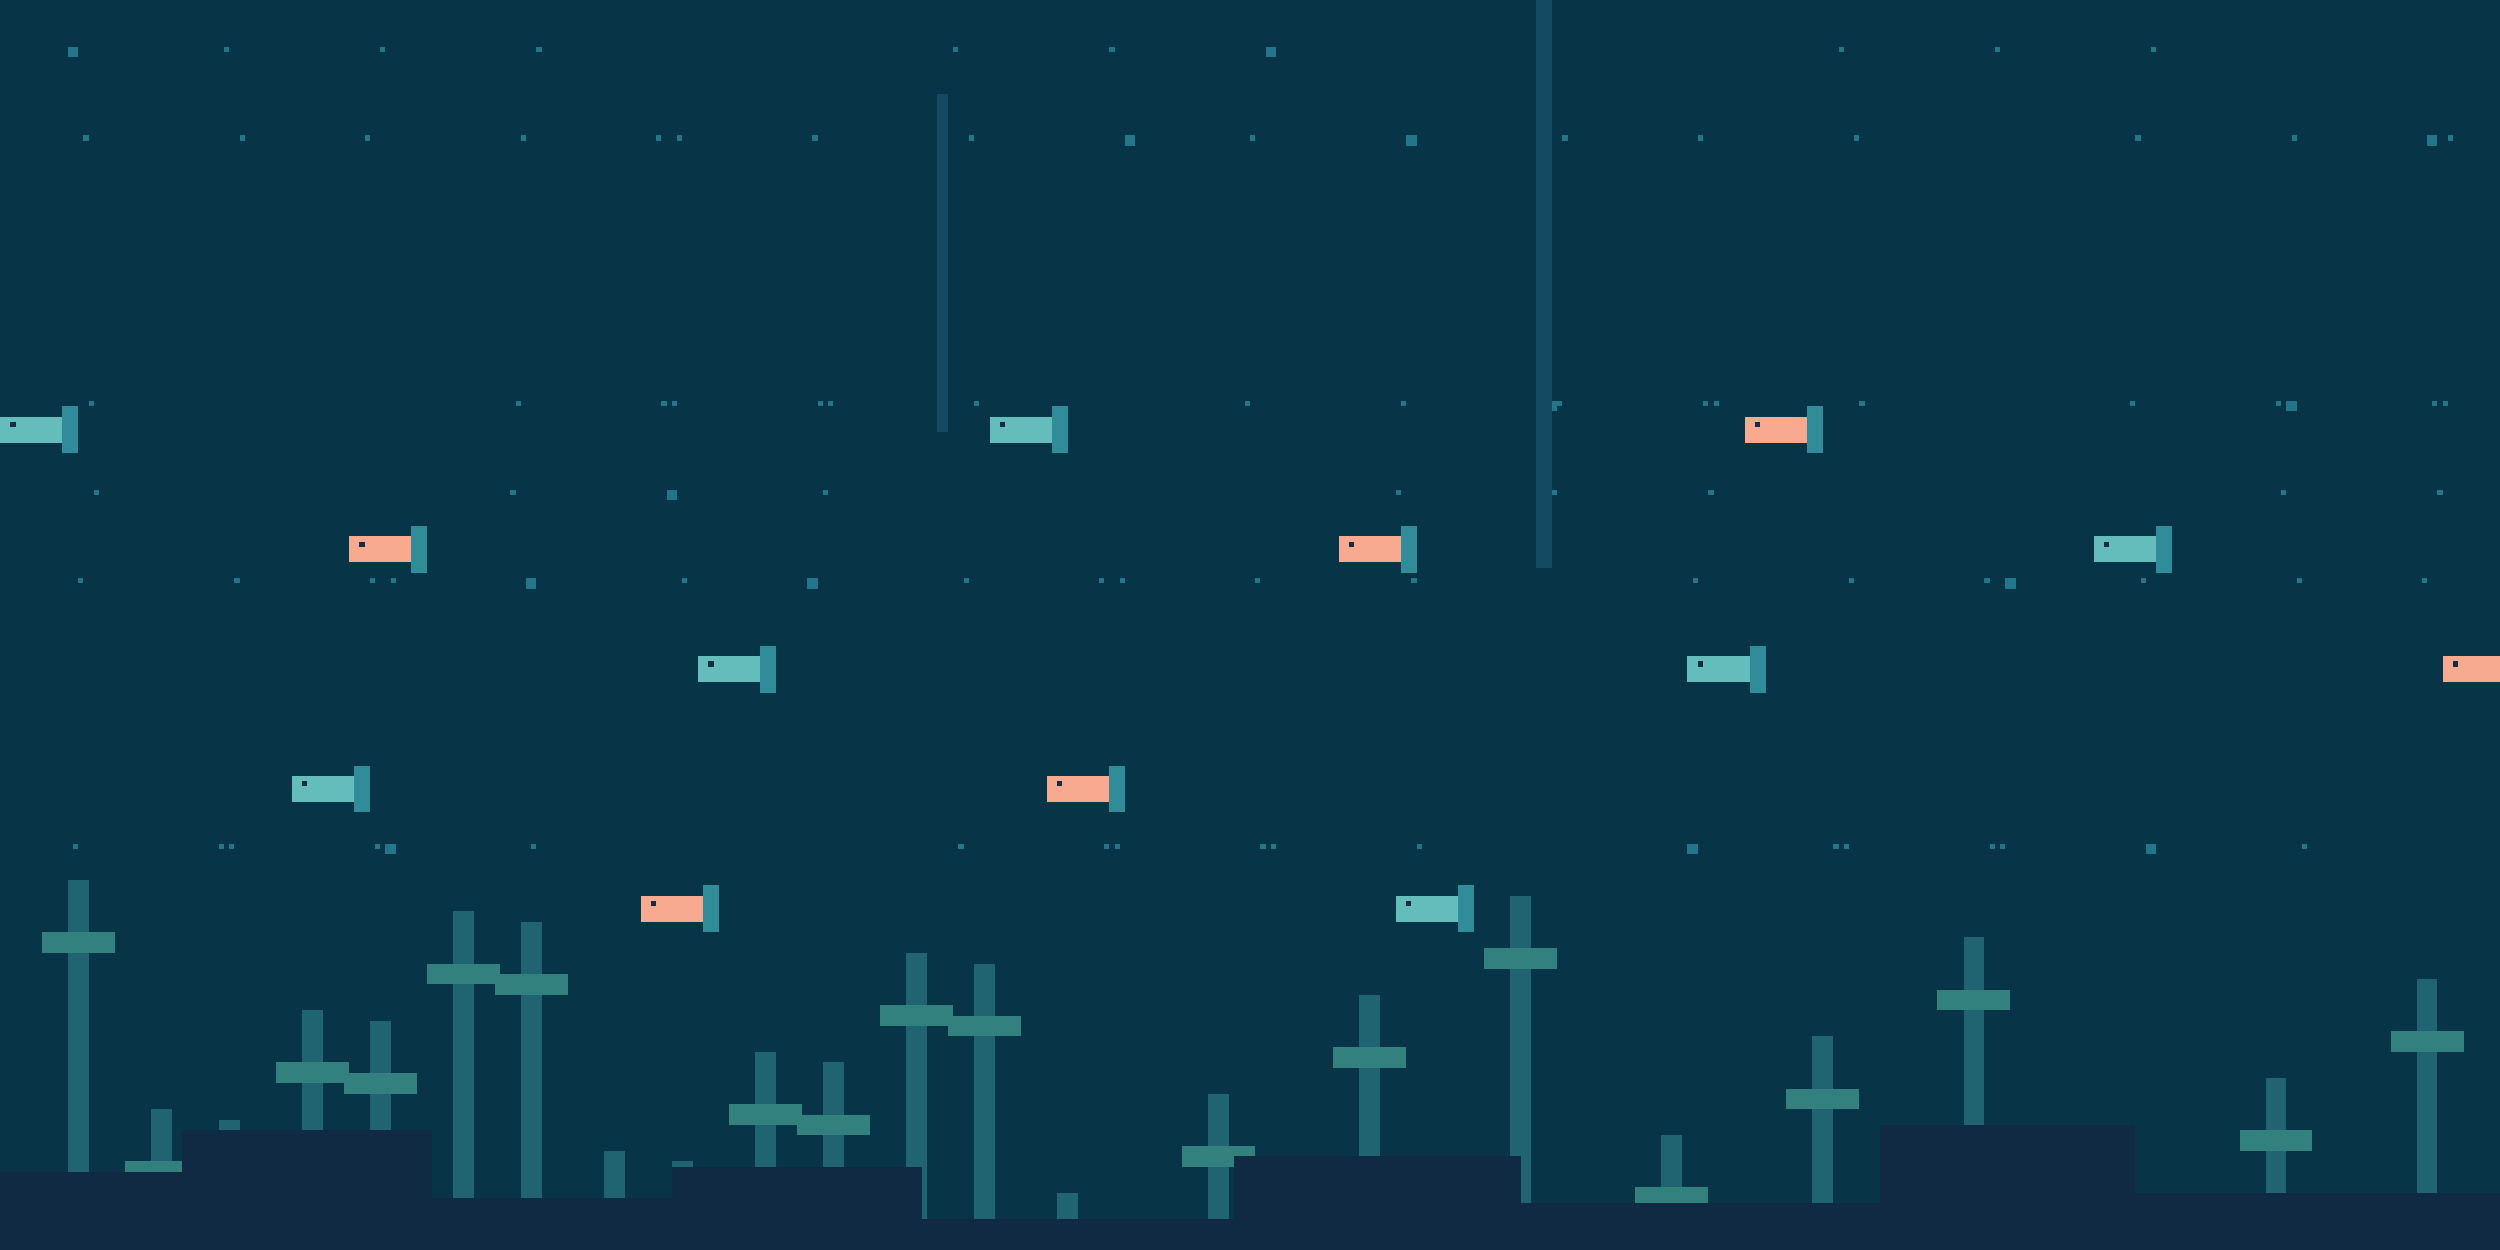
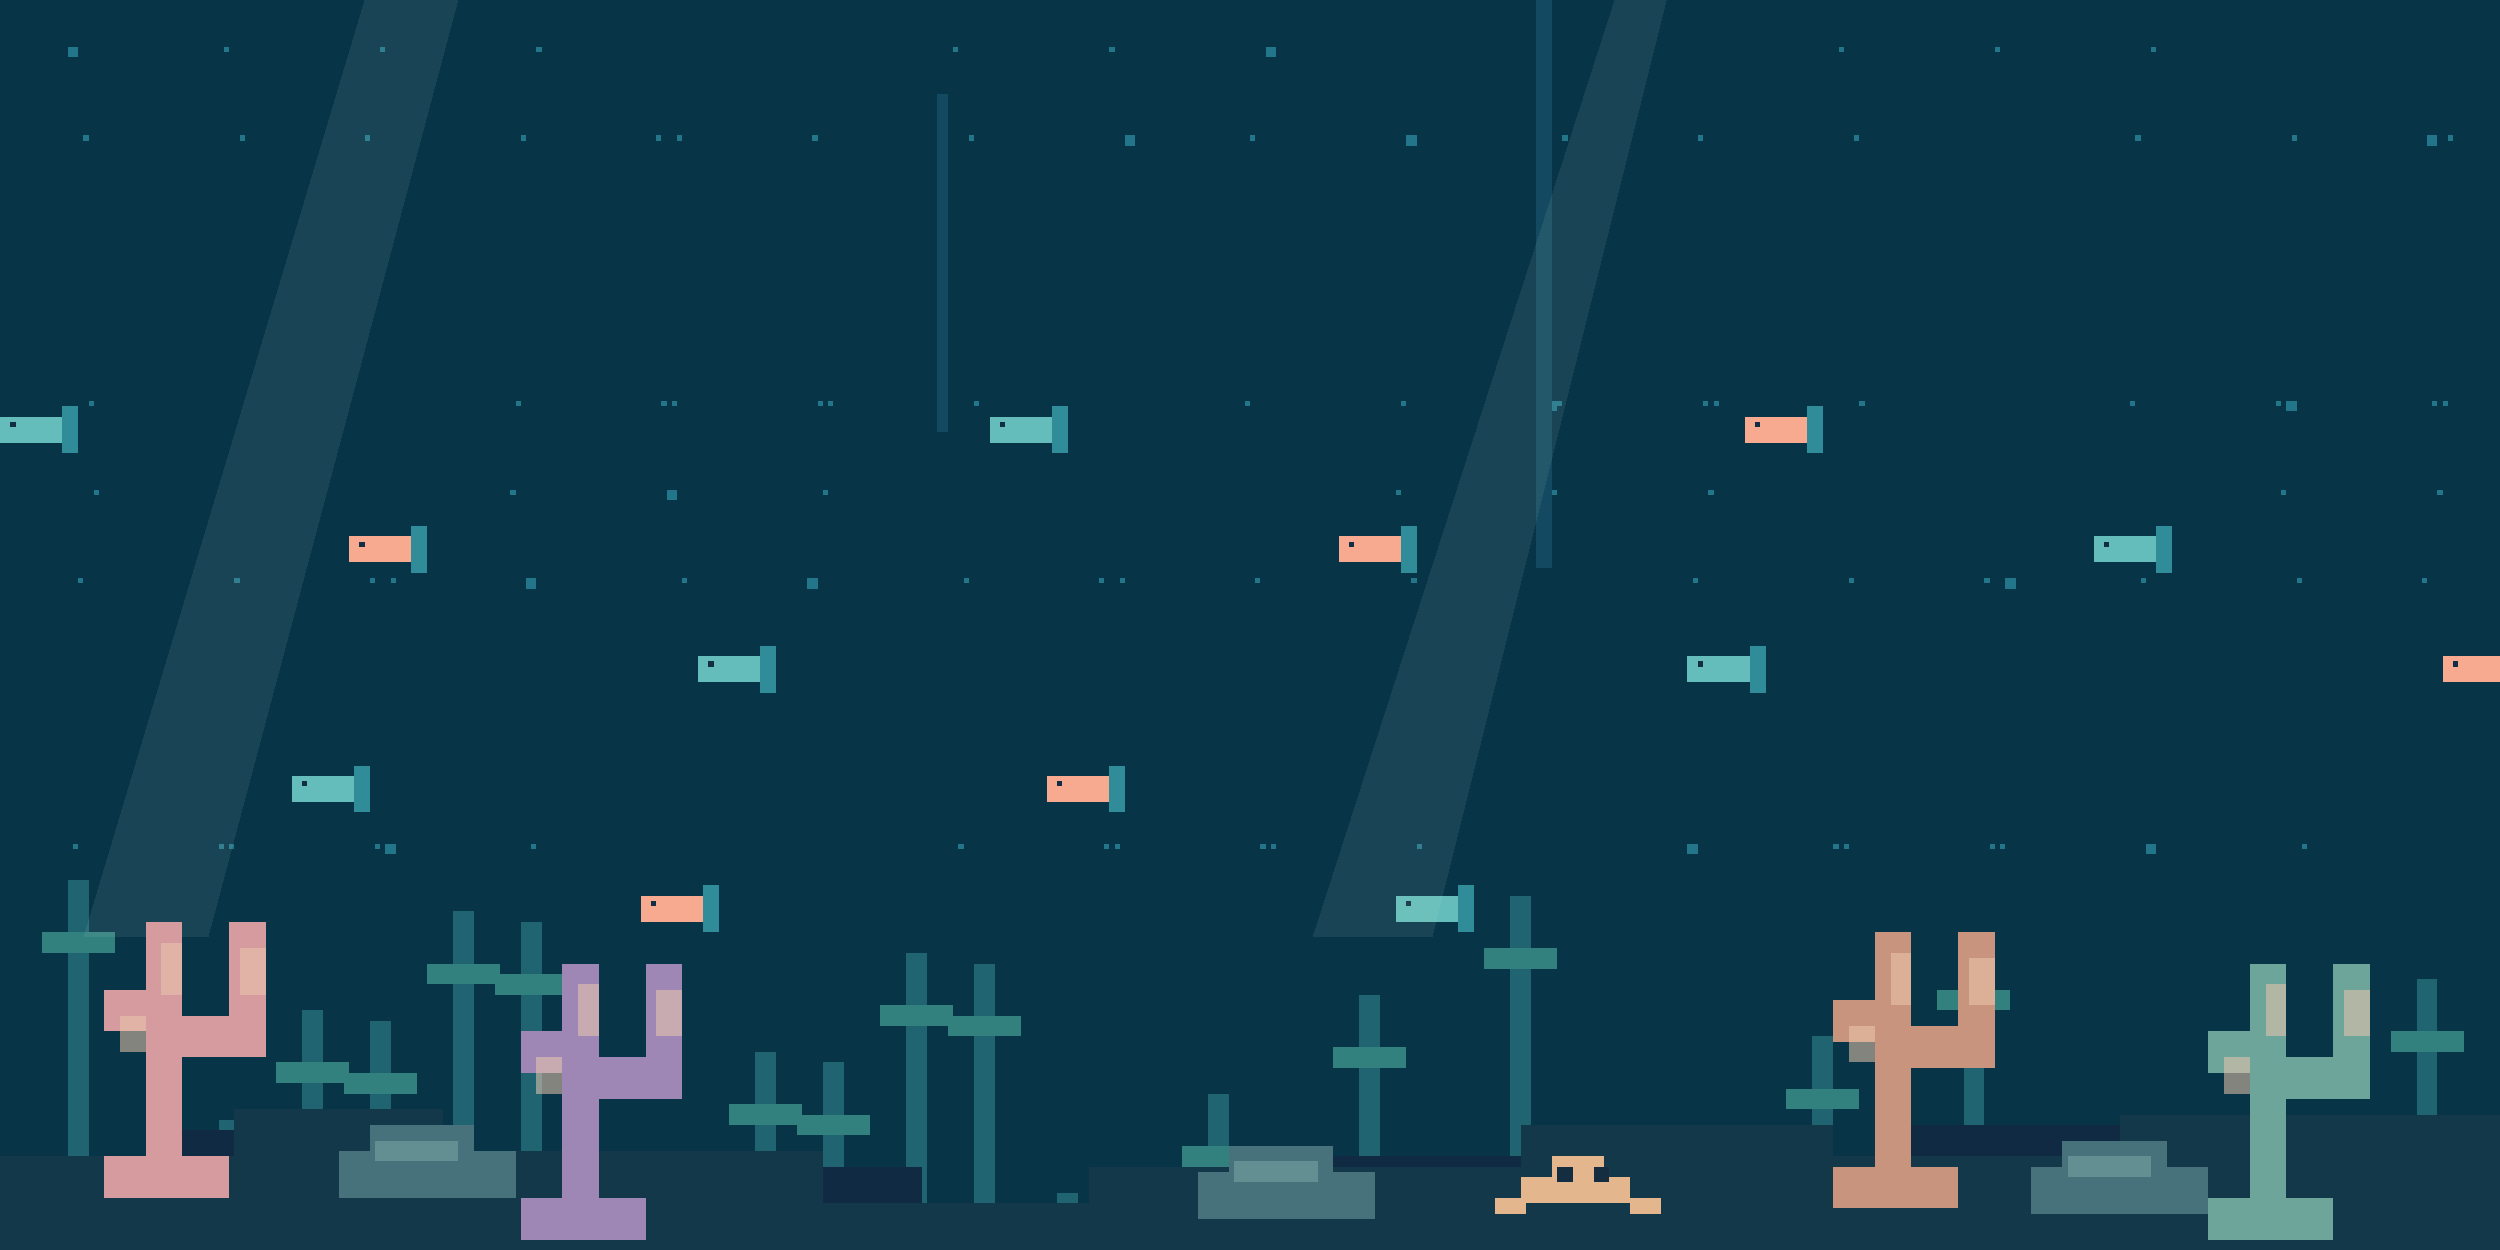
<svg xmlns="http://www.w3.org/2000/svg" viewBox="0 0 480 240" shape-rendering="crispEdges">
  <rect x="0" y="0" width="480" height="240" fill="#083448" />
  <rect x="13" y="9" width="2" height="2" fill="#23768a" />
  <rect x="126" y="26" width="1" height="1" fill="#23768a" />
  <rect x="239" y="77" width="1" height="1" fill="#23768a" />
  <rect x="352" y="162" width="1" height="1" fill="#23768a" />
  <rect x="465" y="111" width="1" height="1" fill="#23768a" />
  <rect x="98" y="94" width="1" height="1" fill="#23768a" />
  <rect x="211" y="111" width="1" height="1" fill="#23768a" />
  <rect x="324" y="162" width="2" height="2" fill="#23768a" />
  <rect x="437" y="77" width="1" height="1" fill="#23768a" />
  <rect x="70" y="26" width="1" height="1" fill="#23768a" />
  <rect x="183" y="9" width="1" height="1" fill="#23768a" />
  <rect x="296" y="26" width="1" height="1" fill="#23768a" />
  <rect x="409" y="77" width="1" height="1" fill="#23768a" />
  <rect x="42" y="162" width="1" height="1" fill="#23768a" />
  <rect x="155" y="111" width="2" height="2" fill="#23768a" />
  <rect x="268" y="94" width="1" height="1" fill="#23768a" />
  <rect x="381" y="111" width="1" height="1" fill="#23768a" />
  <rect x="14" y="162" width="1" height="1" fill="#23768a" />
  <rect x="127" y="77" width="1" height="1" fill="#23768a" />
  <rect x="240" y="26" width="1" height="1" fill="#23768a" />
  <rect x="353" y="9" width="1" height="1" fill="#23768a" />
  <rect x="466" y="26" width="2" height="2" fill="#23768a" />
  <rect x="99" y="77" width="1" height="1" fill="#23768a" />
  <rect x="212" y="162" width="1" height="1" fill="#23768a" />
  <rect x="325" y="111" width="1" height="1" fill="#23768a" />
  <rect x="438" y="94" width="1" height="1" fill="#23768a" />
  <rect x="71" y="111" width="1" height="1" fill="#23768a" />
  <rect x="184" y="162" width="1" height="1" fill="#23768a" />
  <rect x="297" y="77" width="2" height="2" fill="#23768a" />
  <rect x="410" y="26" width="1" height="1" fill="#23768a" />
  <rect x="43" y="9" width="1" height="1" fill="#23768a" />
  <rect x="156" y="26" width="1" height="1" fill="#23768a" />
  <rect x="269" y="77" width="1" height="1" fill="#23768a" />
  <rect x="382" y="162" width="1" height="1" fill="#23768a" />
  <rect x="15" y="111" width="1" height="1" fill="#23768a" />
  <rect x="128" y="94" width="2" height="2" fill="#23768a" />
  <rect x="241" y="111" width="1" height="1" fill="#23768a" />
  <rect x="354" y="162" width="1" height="1" fill="#23768a" />
  <rect x="467" y="77" width="1" height="1" fill="#23768a" />
  <rect x="100" y="26" width="1" height="1" fill="#23768a" />
  <rect x="213" y="9" width="1" height="1" fill="#23768a" />
  <rect x="326" y="26" width="1" height="1" fill="#23768a" />
  <rect x="439" y="77" width="2" height="2" fill="#23768a" />
  <rect x="72" y="162" width="1" height="1" fill="#23768a" />
  <rect x="185" y="111" width="1" height="1" fill="#23768a" />
  <rect x="298" y="94" width="1" height="1" fill="#23768a" />
  <rect x="411" y="111" width="1" height="1" fill="#23768a" />
  <rect x="44" y="162" width="1" height="1" fill="#23768a" />
  <rect x="157" y="77" width="1" height="1" fill="#23768a" />
  <rect x="270" y="26" width="2" height="2" fill="#23768a" />
  <rect x="383" y="9" width="1" height="1" fill="#23768a" />
  <rect x="16" y="26" width="1" height="1" fill="#23768a" />
  <rect x="129" y="77" width="1" height="1" fill="#23768a" />
  <rect x="242" y="162" width="1" height="1" fill="#23768a" />
  <rect x="355" y="111" width="1" height="1" fill="#23768a" />
  <rect x="468" y="94" width="1" height="1" fill="#23768a" />
  <rect x="101" y="111" width="2" height="2" fill="#23768a" />
  <rect x="214" y="162" width="1" height="1" fill="#23768a" />
  <rect x="327" y="77" width="1" height="1" fill="#23768a" />
  <rect x="440" y="26" width="1" height="1" fill="#23768a" />
  <rect x="73" y="9" width="1" height="1" fill="#23768a" />
  <rect x="186" y="26" width="1" height="1" fill="#23768a" />
  <rect x="299" y="77" width="1" height="1" fill="#23768a" />
  <rect x="412" y="162" width="2" height="2" fill="#23768a" />
  <rect x="45" y="111" width="1" height="1" fill="#23768a" />
  <rect x="158" y="94" width="1" height="1" fill="#23768a" />
  <rect x="271" y="111" width="1" height="1" fill="#23768a" />
  <rect x="384" y="162" width="1" height="1" fill="#23768a" />
  <rect x="17" y="77" width="1" height="1" fill="#23768a" />
  <rect x="130" y="26" width="1" height="1" fill="#23768a" />
  <rect x="243" y="9" width="2" height="2" fill="#23768a" />
  <rect x="356" y="26" width="1" height="1" fill="#23768a" />
  <rect x="469" y="77" width="1" height="1" fill="#23768a" />
  <rect x="102" y="162" width="1" height="1" fill="#23768a" />
  <rect x="215" y="111" width="1" height="1" fill="#23768a" />
  <rect x="328" y="94" width="1" height="1" fill="#23768a" />
  <rect x="441" y="111" width="1" height="1" fill="#23768a" />
  <rect x="74" y="162" width="2" height="2" fill="#23768a" />
  <rect x="187" y="77" width="1" height="1" fill="#23768a" />
  <rect x="300" y="26" width="1" height="1" fill="#23768a" />
  <rect x="413" y="9" width="1" height="1" fill="#23768a" />
  <rect x="46" y="26" width="1" height="1" fill="#23768a" />
  <rect x="159" y="77" width="1" height="1" fill="#23768a" />
  <rect x="272" y="162" width="1" height="1" fill="#23768a" />
  <rect x="385" y="111" width="2" height="2" fill="#23768a" />
  <rect x="18" y="94" width="1" height="1" fill="#23768a" />
  <rect x="131" y="111" width="1" height="1" fill="#23768a" />
  <rect x="244" y="162" width="1" height="1" fill="#23768a" />
  <rect x="357" y="77" width="1" height="1" fill="#23768a" />
  <rect x="470" y="26" width="1" height="1" fill="#23768a" />
  <rect x="103" y="9" width="1" height="1" fill="#23768a" />
  <rect x="216" y="26" width="2" height="2" fill="#23768a" />
  <rect x="329" y="77" width="1" height="1" fill="#23768a" />
  <rect x="442" y="162" width="1" height="1" fill="#23768a" />
  <rect x="75" y="111" width="1" height="1" fill="#23768a" />
  <rect x="0" y="232" width="4" height="8" fill="#1f6470" />
  <rect x="-5" y="242" width="14" height="4" fill="#33817f" />
  <rect x="29" y="213" width="4" height="27" fill="#1f6470" />
  <rect x="24" y="223" width="14" height="4" fill="#33817f" />
  <rect x="58" y="194" width="4" height="46" fill="#1f6470" />
  <rect x="53" y="204" width="14" height="4" fill="#33817f" />
  <rect x="87" y="175" width="4" height="65" fill="#1f6470" />
  <rect x="82" y="185" width="14" height="4" fill="#33817f" />
  <rect x="116" y="221" width="4" height="19" fill="#1f6470" />
  <rect x="111" y="231" width="14" height="4" fill="#33817f" />
  <rect x="145" y="202" width="4" height="38" fill="#1f6470" />
  <rect x="140" y="212" width="14" height="4" fill="#33817f" />
  <rect x="174" y="183" width="4" height="57" fill="#1f6470" />
  <rect x="169" y="193" width="14" height="4" fill="#33817f" />
  <rect x="203" y="229" width="4" height="11" fill="#1f6470" />
  <rect x="198" y="239" width="14" height="4" fill="#33817f" />
  <rect x="232" y="210" width="4" height="30" fill="#1f6470" />
  <rect x="227" y="220" width="14" height="4" fill="#33817f" />
  <rect x="261" y="191" width="4" height="49" fill="#1f6470" />
  <rect x="256" y="201" width="14" height="4" fill="#33817f" />
  <rect x="290" y="172" width="4" height="68" fill="#1f6470" />
  <rect x="285" y="182" width="14" height="4" fill="#33817f" />
  <rect x="319" y="218" width="4" height="22" fill="#1f6470" />
  <rect x="314" y="228" width="14" height="4" fill="#33817f" />
  <rect x="348" y="199" width="4" height="41" fill="#1f6470" />
  <rect x="343" y="209" width="14" height="4" fill="#33817f" />
  <rect x="377" y="180" width="4" height="60" fill="#1f6470" />
  <rect x="372" y="190" width="14" height="4" fill="#33817f" />
  <rect x="406" y="226" width="4" height="14" fill="#1f6470" />
  <rect x="401" y="236" width="14" height="4" fill="#33817f" />
  <rect x="435" y="207" width="4" height="33" fill="#1f6470" />
  <rect x="430" y="217" width="14" height="4" fill="#33817f" />
  <rect x="464" y="188" width="4" height="52" fill="#1f6470" />
  <rect x="459" y="198" width="14" height="4" fill="#33817f" />
  <rect x="13" y="169" width="4" height="71" fill="#1f6470" />
  <rect x="8" y="179" width="14" height="4" fill="#33817f" />
  <rect x="42" y="215" width="4" height="25" fill="#1f6470" />
  <rect x="37" y="225" width="14" height="4" fill="#33817f" />
  <rect x="71" y="196" width="4" height="44" fill="#1f6470" />
  <rect x="66" y="206" width="14" height="4" fill="#33817f" />
  <rect x="100" y="177" width="4" height="63" fill="#1f6470" />
  <rect x="95" y="187" width="14" height="4" fill="#33817f" />
  <rect x="129" y="223" width="4" height="17" fill="#1f6470" />
  <rect x="124" y="233" width="14" height="4" fill="#33817f" />
  <rect x="158" y="204" width="4" height="36" fill="#1f6470" />
  <rect x="153" y="214" width="14" height="4" fill="#33817f" />
  <rect x="187" y="185" width="4" height="55" fill="#1f6470" />
  <rect x="182" y="195" width="14" height="4" fill="#33817f" />
  <path d="M0 225h35v-8h48v13h46v-6h48v10h60v-12h55v9h69v-15h49v13h70v11H0Z" fill="#102a43" />
  <rect x="0" y="80" width="12" height="5" fill="#65bdbb" />
  <rect x="12" y="78" width="3" height="9" fill="#318c99" />
  <rect x="2" y="81" width="1" height="1" fill="#132d45" />
  <rect x="67" y="103" width="12" height="5" fill="#f8aa91" />
  <rect x="79" y="101" width="3" height="9" fill="#318c99" />
  <rect x="69" y="104" width="1" height="1" fill="#132d45" />
  <rect x="134" y="126" width="12" height="5" fill="#65bdbb" />
  <rect x="146" y="124" width="3" height="9" fill="#318c99" />
  <rect x="136" y="127" width="1" height="1" fill="#132d45" />
  <rect x="201" y="149" width="12" height="5" fill="#f8aa91" />
  <rect x="213" y="147" width="3" height="9" fill="#318c99" />
  <rect x="203" y="150" width="1" height="1" fill="#132d45" />
  <rect x="268" y="172" width="12" height="5" fill="#65bdbb" />
  <rect x="280" y="170" width="3" height="9" fill="#318c99" />
  <rect x="270" y="173" width="1" height="1" fill="#132d45" />
  <rect x="335" y="80" width="12" height="5" fill="#f8aa91" />
  <rect x="347" y="78" width="3" height="9" fill="#318c99" />
  <rect x="337" y="81" width="1" height="1" fill="#132d45" />
  <rect x="402" y="103" width="12" height="5" fill="#65bdbb" />
  <rect x="414" y="101" width="3" height="9" fill="#318c99" />
  <rect x="404" y="104" width="1" height="1" fill="#132d45" />
  <rect x="469" y="126" width="12" height="5" fill="#f8aa91" />
  <rect x="481" y="124" width="3" height="9" fill="#318c99" />
  <rect x="471" y="127" width="1" height="1" fill="#132d45" />
  <rect x="56" y="149" width="12" height="5" fill="#65bdbb" />
  <rect x="68" y="147" width="3" height="9" fill="#318c99" />
  <rect x="58" y="150" width="1" height="1" fill="#132d45" />
  <rect x="123" y="172" width="12" height="5" fill="#f8aa91" />
  <rect x="135" y="170" width="3" height="9" fill="#318c99" />
  <rect x="125" y="173" width="1" height="1" fill="#132d45" />
  <rect x="190" y="80" width="12" height="5" fill="#65bdbb" />
  <rect x="202" y="78" width="3" height="9" fill="#318c99" />
  <rect x="192" y="81" width="1" height="1" fill="#132d45" />
  <rect x="257" y="103" width="12" height="5" fill="#f8aa91" />
  <rect x="269" y="101" width="3" height="9" fill="#318c99" />
  <rect x="259" y="104" width="1" height="1" fill="#132d45" />
  <rect x="324" y="126" width="12" height="5" fill="#65bdbb" />
  <rect x="336" y="124" width="3" height="9" fill="#318c99" />
  <rect x="326" y="127" width="1" height="1" fill="#132d45" />
  <rect x="180" y="18" width="2" height="65" fill="#144a61" />
  <rect x="295" y="0" width="3" height="109" fill="#144a61" />
+   <g opacity=".09" fill="#bce4cf">
+     <path d="M70 0h18l-48 180H16zM310 0h10l-45 180h-23z" />
+   </g>
+   <path d="M0 222h45v-9h40v8h73v10h51v-7h83v-8h60v6h55v-8h73v26H0z" fill="#123849" />
+   <g transform="translate(20 222)">
+     <path d="M0 0h8v-24H0v-8h8v-13h7v18h9v-18h7v26H15V0h9v8H0z" fill="#d69b9e" />
+     <path d="M3-27h5v7H3M11-41h4v10h-4M26-40h5v9h-5" fill="#e9c6ad" opacity=".55" />
+   </g>
+   <g transform="translate(100 230)">
+     <path d="M0 0h8v-24H0v-8h8v-13h7v18h9v-18h7v26H15V0h9v8H0z" fill="#9f87b5" />
+     <path d="M3-27h5v7H3M11-41h4v10h-4M26-40h5v9h-5" fill="#e9c6ad" opacity=".55" />
+   </g>
+   <g transform="translate(352 224)">
+     <path d="M0 0h8v-24H0v-8h8v-13h7v18h9v-18h7v26H15V0h9v8H0z" fill="#c9947d" />
+     <path d="M3-27h5v7H3M11-41h4v10h-4M26-40h5v9h-5" fill="#e9c6ad" opacity=".55" />
+   </g>
+   <g transform="translate(424 230)">
+     <path d="M0 0h8v-24H0v-8h8v-13h7v18h9v-18h7v26H15V0h9v8H0z" fill="#6ea59b" />
+     <path d="M3-27h5v7H3M11-41h4v10h-4M26-40h5v9h-5" fill="#e9c6ad" opacity=".55" />
+   </g>
+   <path d="M65 229v-8h6v-5h20v5h8v9H65z" fill="#47717b" />
+   <path d="M72 219h16v4h-16z" fill="#638f92" />
+   <path d="M230 233v-8h6v-5h20v5h8v9H230z" fill="#47717b" />
+   <path d="M237 223h16v4h-16z" fill="#638f92" />
+   <path d="M390 232v-8h6v-5h20v5h8v9H390z" fill="#47717b" />
+   <path d="M397 222h16v4h-16z" fill="#638f92" />
+   <g fill="#e4b68d">
+     <path d="M292 231v-5h6v-4h10v4h5v5z" />
+     <path d="M287 230h6v3h-6M313 230h6v3h-6" />
+   </g>
+   <g fill="#152d40">
+     <path d="M299 224h3v3h-3M306 224h3v3h-3" />
+   </g>
</svg>
